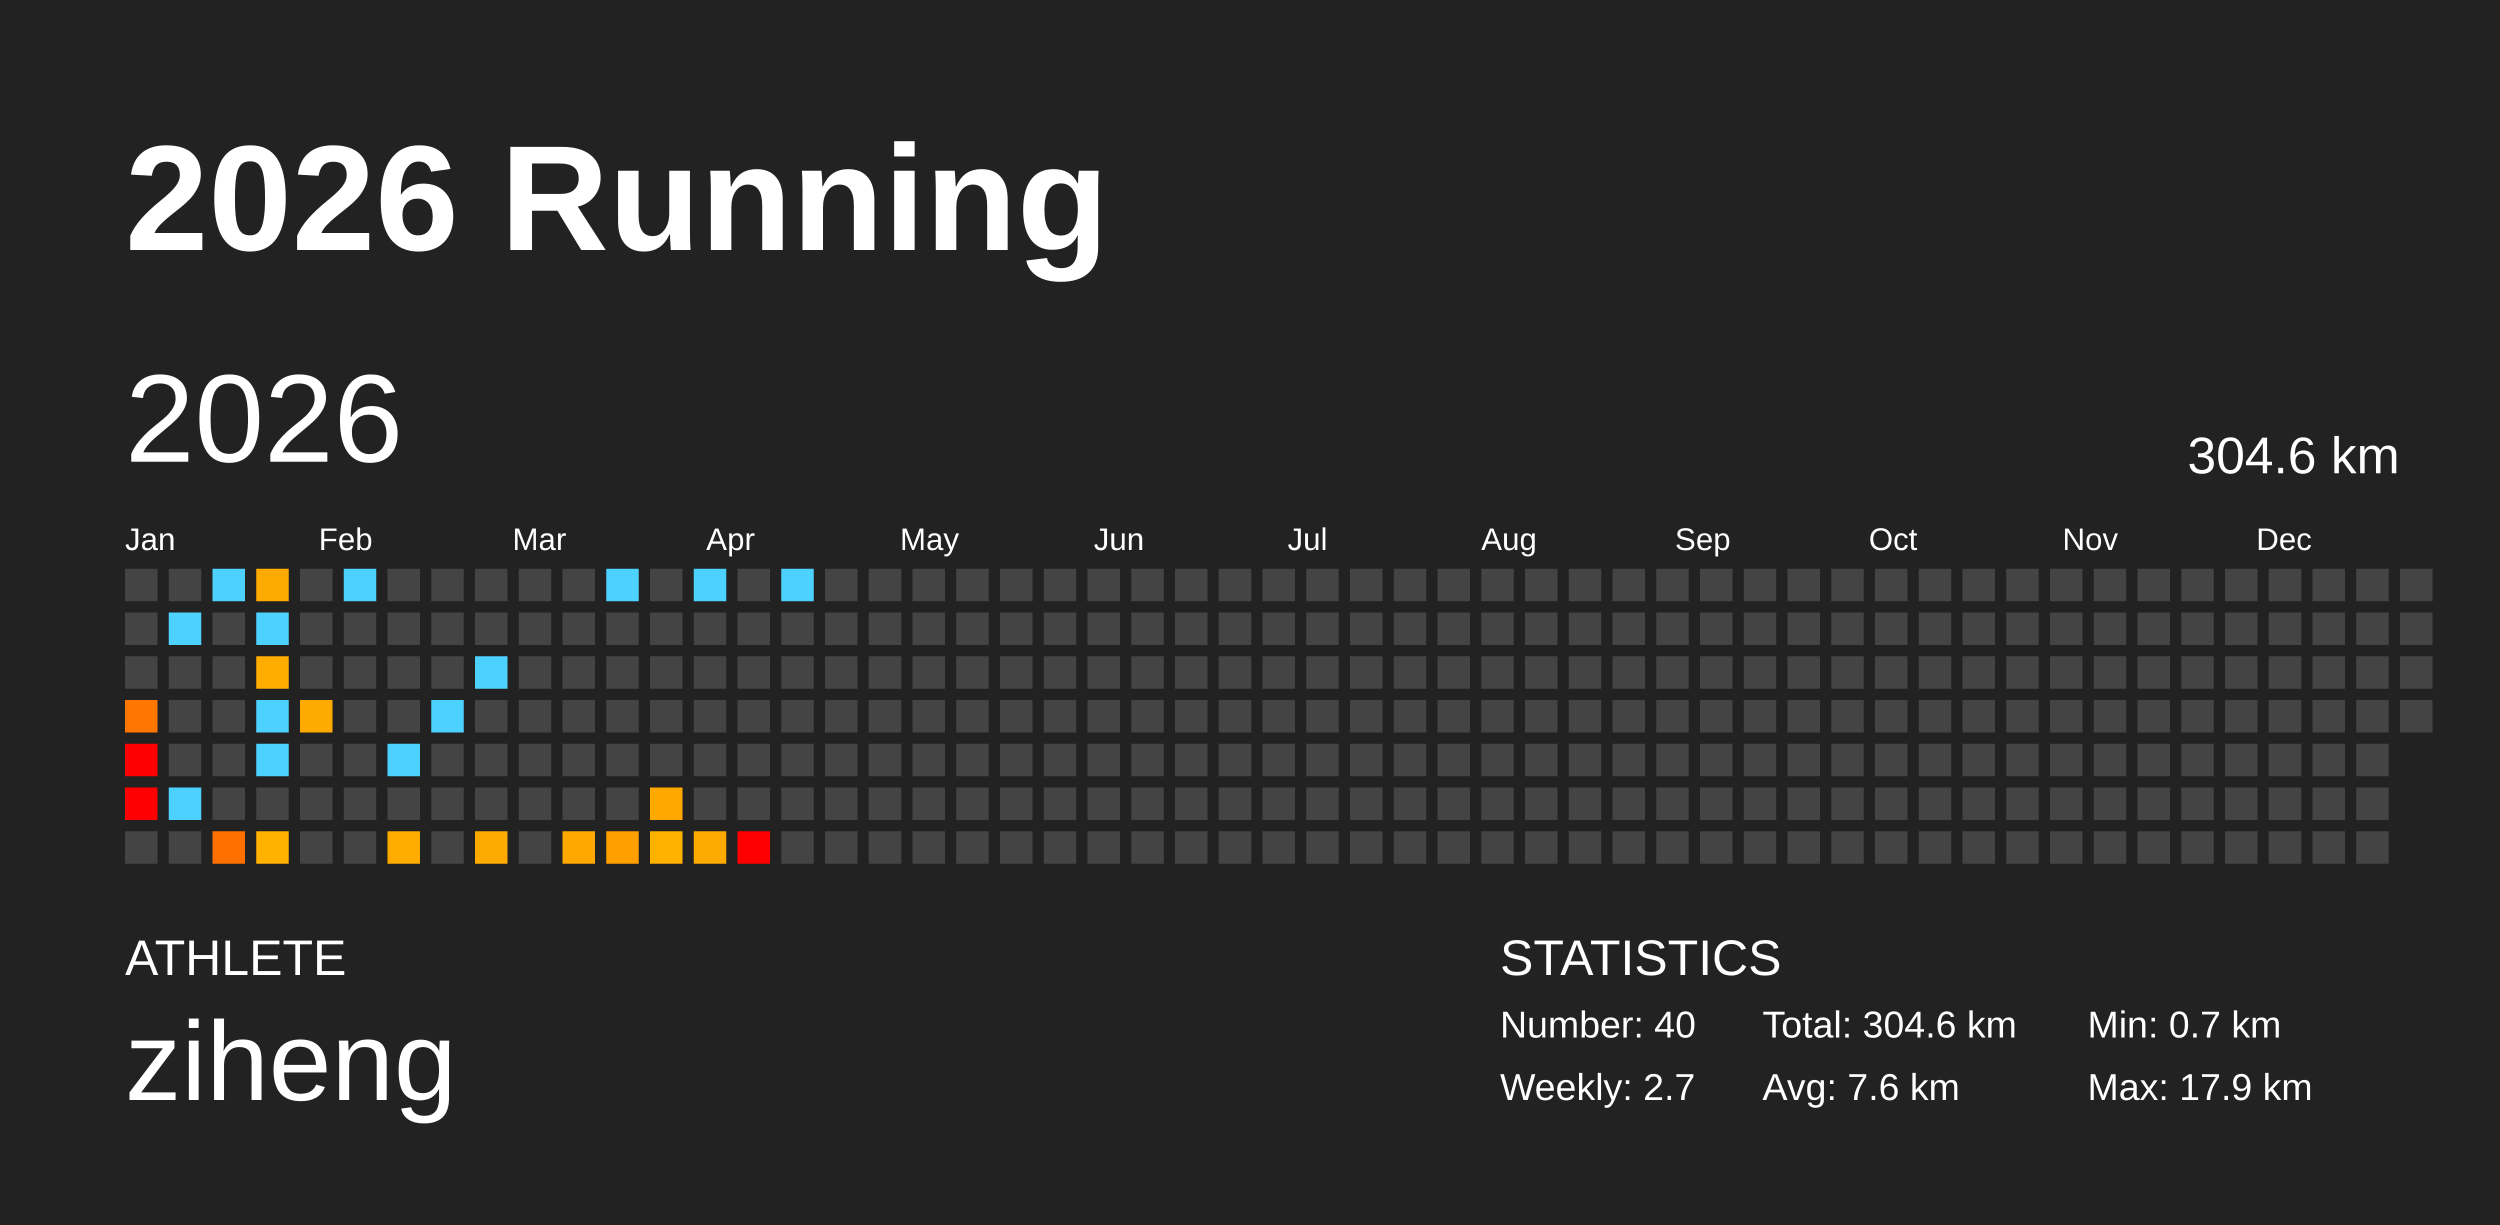
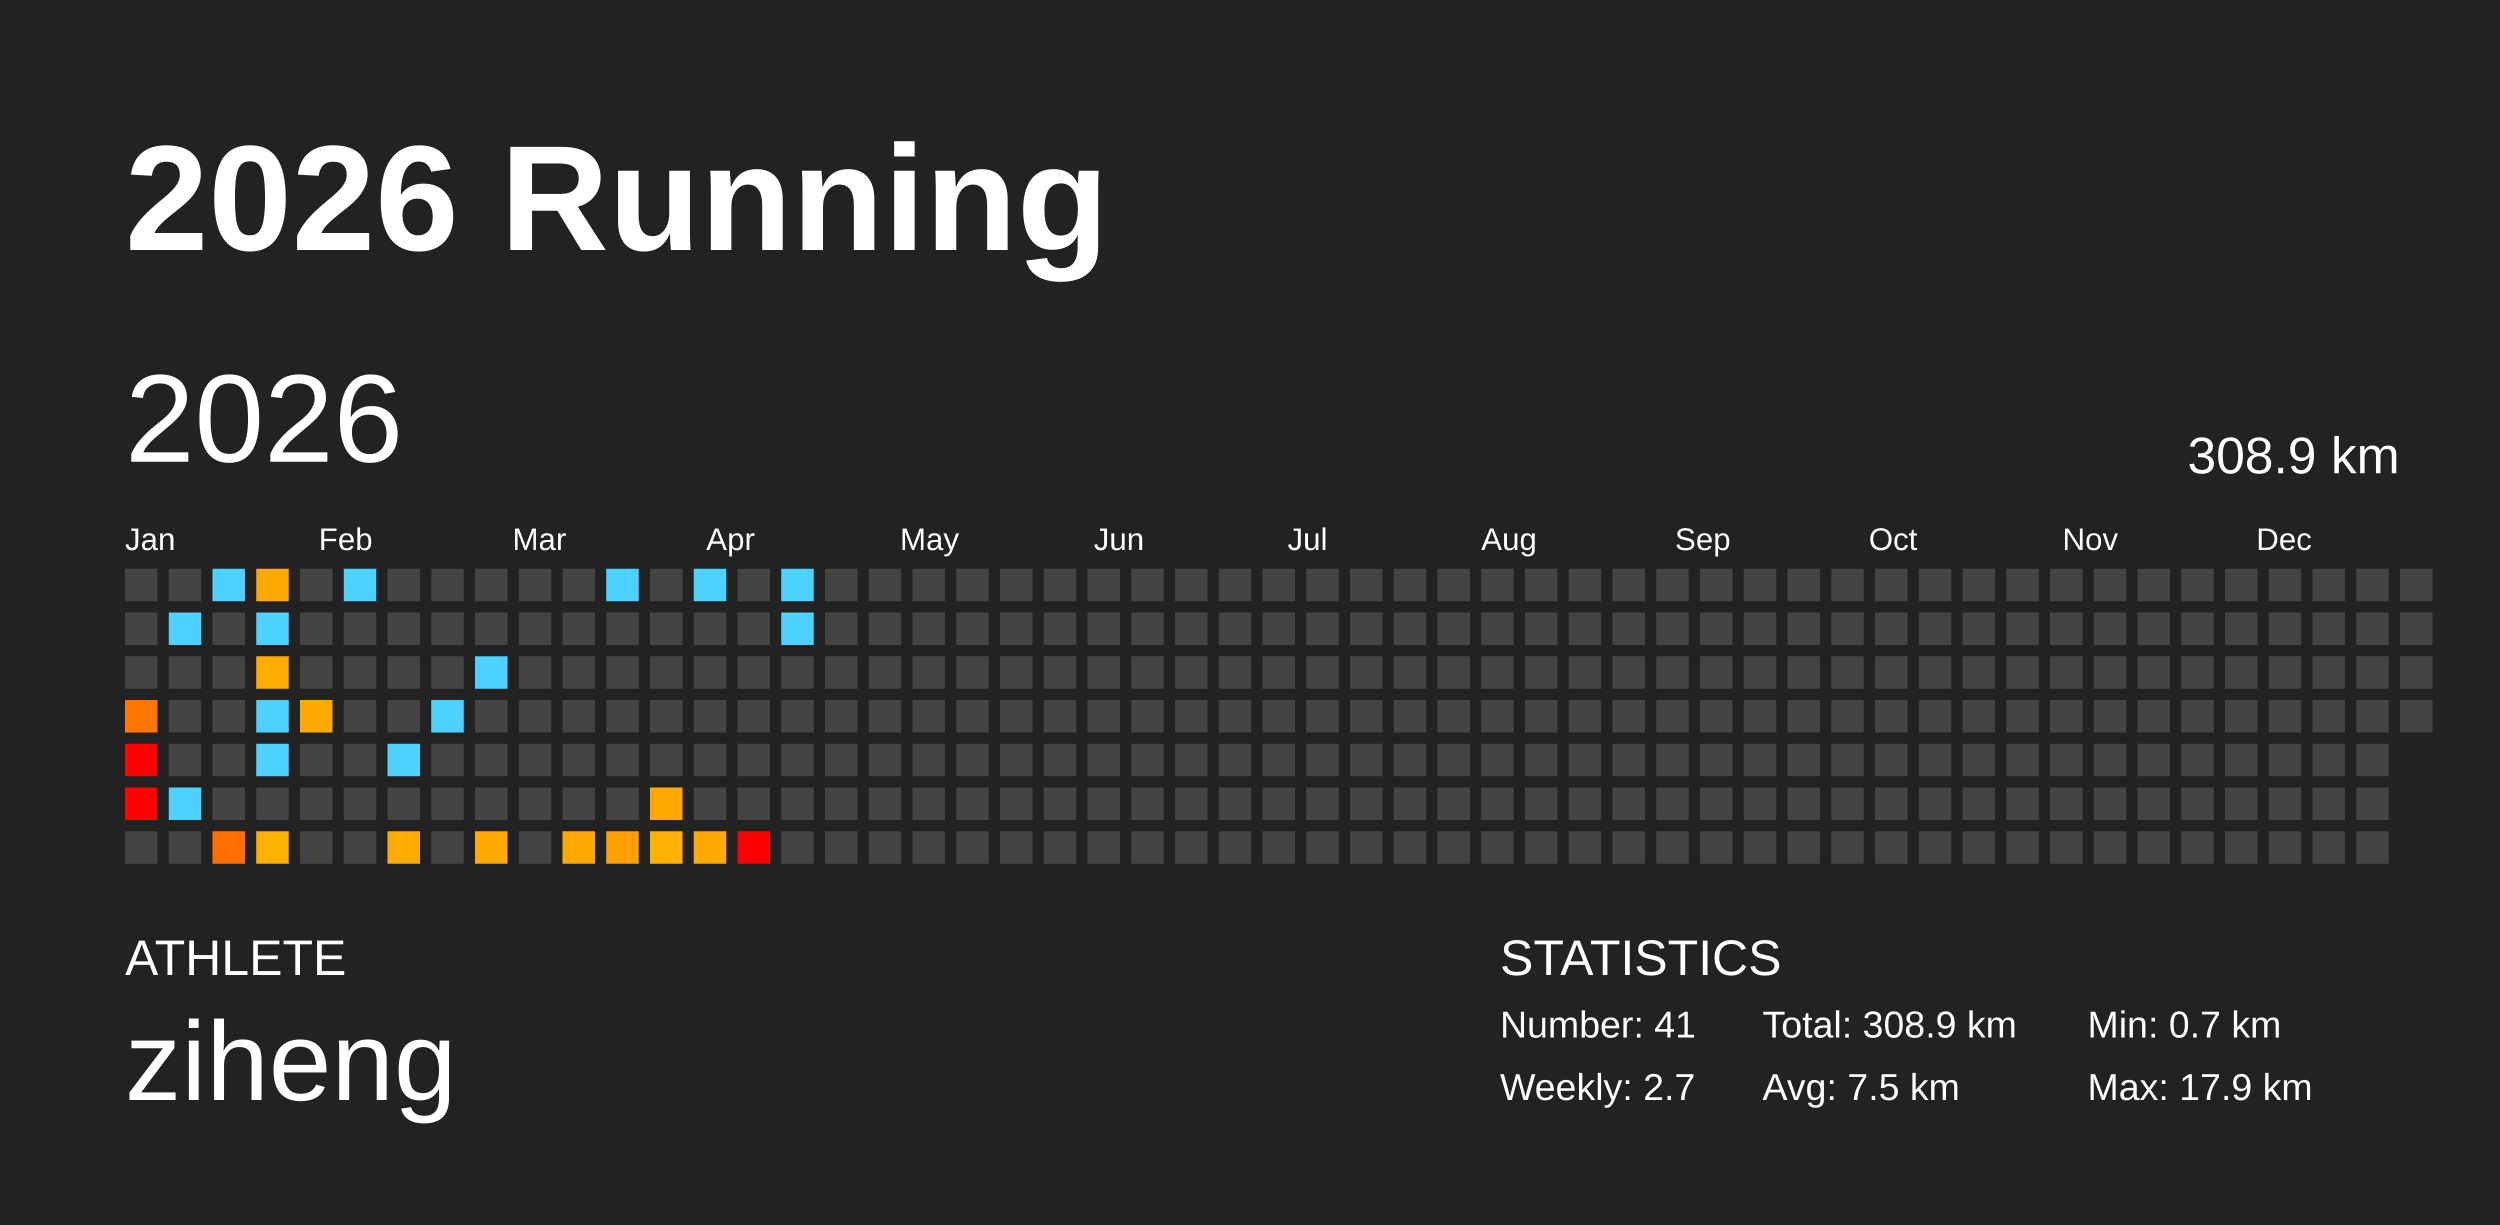
<svg xmlns="http://www.w3.org/2000/svg" baseProfile="full" height="98mm" version="1.1" viewBox="0,0,200,98" width="200mm">
  <defs />
  <rect fill="#222222" height="98" width="200" x="0" y="0" />
  <text fill="#FFFFFF" style="font-size:12px; font-family:Arial; font-weight:bold;" x="10" y="20">2026 Running</text>
  <text fill="#FFFFFF" style="font-size:4px; font-family:Arial" x="10" y="78">ATHLETE</text>
  <text fill="#FFFFFF" style="font-size:9px; font-family:Arial" x="10" y="88">ziheng</text>
  <text fill="#FFFFFF" style="font-size:4px; font-family:Arial" x="120" y="78">STATISTICS</text>
-   <text fill="#FFFFFF" style="font-size:3px; font-family:Arial" x="120" y="83">Number: 40</text>
+   <text fill="#FFFFFF" style="font-size:3px; font-family:Arial" x="120" y="83">Number: 41</text>
  <text fill="#FFFFFF" style="font-size:3px; font-family:Arial" x="120" y="88">Weekly: 2.7</text>
-   <text fill="#FFFFFF" style="font-size:3px; font-family:Arial" x="141" y="83">Total: 304.6 km</text>
-   <text fill="#FFFFFF" style="font-size:3px; font-family:Arial" x="141" y="88">Avg: 7.6 km</text>
+   <text fill="#FFFFFF" style="font-size:3px; font-family:Arial" x="141" y="83">Total: 308.9 km</text>
+   <text fill="#FFFFFF" style="font-size:3px; font-family:Arial" x="141" y="88">Avg: 7.5 km</text>
  <text fill="#FFFFFF" style="font-size:3px; font-family:Arial" x="167" y="83">Min: 0.7 km</text>
  <text fill="#FFFFFF" style="font-size:3px; font-family:Arial" x="167" y="88">Max: 17.9 km</text>
  <text dominant-baseline="hanging" fill="#FFFFFF" style="font-size:10.0px; font-family:Arial;" x="10" y="30">2026</text>
-   <text dominant-baseline="hanging" fill="#FFFFFF" style="font-size:4.125px; font-family:Arial;" x="175" y="35">304.6 km</text>
+   <text dominant-baseline="hanging" fill="#FFFFFF" style="font-size:4.125px; font-family:Arial;" x="175" y="35">308.9 km</text>
  <text fill="#FFFFFF" style="font-size:2.5px; font-family:Arial" x="10.0" y="44">Jan</text>
  <text fill="#FFFFFF" style="font-size:2.5px; font-family:Arial" x="25.5" y="44">Feb</text>
  <text fill="#FFFFFF" style="font-size:2.5px; font-family:Arial" x="41.0" y="44">Mar</text>
  <text fill="#FFFFFF" style="font-size:2.5px; font-family:Arial" x="56.5" y="44">Apr</text>
  <text fill="#FFFFFF" style="font-size:2.5px; font-family:Arial" x="72.0" y="44">May</text>
  <text fill="#FFFFFF" style="font-size:2.5px; font-family:Arial" x="87.5" y="44">Jun</text>
  <text fill="#FFFFFF" style="font-size:2.5px; font-family:Arial" x="103.0" y="44">Jul</text>
  <text fill="#FFFFFF" style="font-size:2.5px; font-family:Arial" x="118.5" y="44">Aug</text>
  <text fill="#FFFFFF" style="font-size:2.5px; font-family:Arial" x="134.0" y="44">Sep</text>
  <text fill="#FFFFFF" style="font-size:2.5px; font-family:Arial" x="149.5" y="44">Oct</text>
  <text fill="#FFFFFF" style="font-size:2.5px; font-family:Arial" x="165.0" y="44">Nov</text>
  <text fill="#FFFFFF" style="font-size:2.5px; font-family:Arial" x="180.5" y="44">Dec</text>
  <rect fill="#444444" height="2.6" width="2.6" x="10.0" y="45.5" />
  <rect fill="#444444" height="2.6" width="2.6" x="10.0" y="49.0" />
  <rect fill="#444444" height="2.6" width="2.6" x="10.0" y="52.5" />
  <rect fill="#ff7600" height="2.6" width="2.6" x="10.0" y="56.0" />
  <rect fill="red" height="2.6" width="2.6" x="10.0" y="59.5" />
  <rect fill="red" height="2.6" width="2.6" x="10.0" y="63.0" />
  <rect fill="#444444" height="2.6" width="2.6" x="10.0" y="66.5" />
  <rect fill="#444444" height="2.6" width="2.6" x="13.5" y="45.5" />
  <rect fill="#4dd2ff" height="2.6" width="2.6" x="13.5" y="49.0" />
  <rect fill="#444444" height="2.6" width="2.6" x="13.5" y="52.5" />
  <rect fill="#444444" height="2.6" width="2.6" x="13.5" y="56.0" />
  <rect fill="#444444" height="2.6" width="2.6" x="13.5" y="59.5" />
  <rect fill="#4dd2ff" height="2.6" width="2.6" x="13.5" y="63.0" />
  <rect fill="#444444" height="2.6" width="2.6" x="13.5" y="66.5" />
  <rect fill="#4dd2ff" height="2.6" width="2.6" x="17.0" y="45.5" />
  <rect fill="#444444" height="2.6" width="2.6" x="17.0" y="49.0" />
  <rect fill="#444444" height="2.6" width="2.6" x="17.0" y="52.5" />
  <rect fill="#444444" height="2.6" width="2.6" x="17.0" y="56.0" />
  <rect fill="#444444" height="2.6" width="2.6" x="17.0" y="59.5" />
  <rect fill="#444444" height="2.6" width="2.6" x="17.0" y="63.0" />
  <rect fill="#ff6f00" height="2.6" width="2.6" x="17.0" y="66.5" />
  <rect fill="#ffaa00" height="2.6" width="2.6" x="20.5" y="45.5" />
  <rect fill="#4dd2ff" height="2.6" width="2.6" x="20.5" y="49.0" />
  <rect fill="#ffad00" height="2.6" width="2.6" x="20.5" y="52.5" />
  <rect fill="#4dd2ff" height="2.6" width="2.6" x="20.5" y="56.0" />
  <rect fill="#4dd2ff" height="2.6" width="2.6" x="20.5" y="59.5" />
  <rect fill="#444444" height="2.6" width="2.6" x="20.5" y="63.0" />
  <rect fill="#ffb100" height="2.6" width="2.6" x="20.5" y="66.5" />
  <rect fill="#444444" height="2.6" width="2.6" x="24.0" y="45.5" />
  <rect fill="#444444" height="2.6" width="2.6" x="24.0" y="49.0" />
  <rect fill="#444444" height="2.6" width="2.6" x="24.0" y="52.5" />
  <rect fill="#ffaa00" height="2.6" width="2.6" x="24.0" y="56.0" />
  <rect fill="#444444" height="2.6" width="2.6" x="24.0" y="59.5" />
  <rect fill="#444444" height="2.6" width="2.6" x="24.0" y="63.0" />
  <rect fill="#444444" height="2.6" width="2.6" x="24.0" y="66.5" />
  <rect fill="#4dd2ff" height="2.6" width="2.6" x="27.5" y="45.5" />
  <rect fill="#444444" height="2.6" width="2.6" x="27.5" y="49.0" />
  <rect fill="#444444" height="2.6" width="2.6" x="27.5" y="52.5" />
  <rect fill="#444444" height="2.6" width="2.6" x="27.5" y="56.0" />
  <rect fill="#444444" height="2.6" width="2.6" x="27.5" y="59.5" />
  <rect fill="#444444" height="2.6" width="2.6" x="27.5" y="63.0" />
  <rect fill="#444444" height="2.6" width="2.6" x="27.5" y="66.5" />
  <rect fill="#444444" height="2.6" width="2.6" x="31.0" y="45.5" />
  <rect fill="#444444" height="2.6" width="2.6" x="31.0" y="49.0" />
  <rect fill="#444444" height="2.6" width="2.6" x="31.0" y="52.5" />
  <rect fill="#444444" height="2.6" width="2.6" x="31.0" y="56.0" />
  <rect fill="#4dd2ff" height="2.6" width="2.6" x="31.0" y="59.5" />
  <rect fill="#444444" height="2.6" width="2.6" x="31.0" y="63.0" />
  <rect fill="#ffab00" height="2.6" width="2.6" x="31.0" y="66.5" />
  <rect fill="#444444" height="2.6" width="2.6" x="34.5" y="45.5" />
  <rect fill="#444444" height="2.6" width="2.6" x="34.5" y="49.0" />
  <rect fill="#444444" height="2.6" width="2.6" x="34.5" y="52.5" />
  <rect fill="#4dd2ff" height="2.6" width="2.6" x="34.5" y="56.0" />
  <rect fill="#444444" height="2.6" width="2.6" x="34.5" y="59.5" />
  <rect fill="#444444" height="2.6" width="2.6" x="34.5" y="63.0" />
  <rect fill="#444444" height="2.6" width="2.6" x="34.5" y="66.5" />
  <rect fill="#444444" height="2.6" width="2.6" x="38.0" y="45.5" />
  <rect fill="#444444" height="2.6" width="2.6" x="38.0" y="49.0" />
  <rect fill="#4dd2ff" height="2.6" width="2.6" x="38.0" y="52.5" />
  <rect fill="#444444" height="2.6" width="2.6" x="38.0" y="56.0" />
  <rect fill="#444444" height="2.6" width="2.6" x="38.0" y="59.5" />
  <rect fill="#444444" height="2.6" width="2.6" x="38.0" y="63.0" />
  <rect fill="#ffaa00" height="2.6" width="2.6" x="38.0" y="66.5" />
  <rect fill="#444444" height="2.6" width="2.6" x="41.5" y="45.5" />
  <rect fill="#444444" height="2.6" width="2.6" x="41.5" y="49.0" />
  <rect fill="#444444" height="2.6" width="2.6" x="41.5" y="52.5" />
  <rect fill="#444444" height="2.6" width="2.6" x="41.5" y="56.0" />
  <rect fill="#444444" height="2.6" width="2.6" x="41.5" y="59.5" />
  <rect fill="#444444" height="2.6" width="2.6" x="41.5" y="63.0" />
  <rect fill="#444444" height="2.6" width="2.6" x="41.5" y="66.5" />
  <rect fill="#444444" height="2.6" width="2.6" x="45.0" y="45.5" />
  <rect fill="#444444" height="2.6" width="2.6" x="45.0" y="49.0" />
  <rect fill="#444444" height="2.6" width="2.6" x="45.0" y="52.5" />
  <rect fill="#444444" height="2.6" width="2.6" x="45.0" y="56.0" />
  <rect fill="#444444" height="2.6" width="2.6" x="45.0" y="59.5" />
  <rect fill="#444444" height="2.6" width="2.6" x="45.0" y="63.0" />
  <rect fill="#ffa900" height="2.6" width="2.6" x="45.0" y="66.5" />
  <rect fill="#4dd2ff" height="2.6" width="2.6" x="48.5" y="45.5" />
  <rect fill="#444444" height="2.6" width="2.6" x="48.5" y="49.0" />
  <rect fill="#444444" height="2.6" width="2.6" x="48.5" y="52.5" />
  <rect fill="#444444" height="2.6" width="2.6" x="48.5" y="56.0" />
  <rect fill="#444444" height="2.6" width="2.6" x="48.5" y="59.5" />
  <rect fill="#444444" height="2.6" width="2.6" x="48.5" y="63.0" />
  <rect fill="#ffa000" height="2.6" width="2.6" x="48.5" y="66.5" />
  <rect fill="#444444" height="2.6" width="2.6" x="52.0" y="45.5" />
  <rect fill="#444444" height="2.6" width="2.6" x="52.0" y="49.0" />
  <rect fill="#444444" height="2.6" width="2.6" x="52.0" y="52.5" />
  <rect fill="#444444" height="2.6" width="2.6" x="52.0" y="56.0" />
  <rect fill="#444444" height="2.6" width="2.6" x="52.0" y="59.5" />
  <rect fill="#ffa800" height="2.6" width="2.6" x="52.0" y="63.0" />
  <rect fill="#ffb100" height="2.6" width="2.6" x="52.0" y="66.5" />
  <rect fill="#4dd2ff" height="2.6" width="2.6" x="55.5" y="45.5" />
  <rect fill="#444444" height="2.6" width="2.6" x="55.5" y="49.0" />
  <rect fill="#444444" height="2.6" width="2.6" x="55.5" y="52.5" />
  <rect fill="#444444" height="2.6" width="2.6" x="55.5" y="56.0" />
  <rect fill="#444444" height="2.6" width="2.6" x="55.5" y="59.5" />
  <rect fill="#444444" height="2.6" width="2.6" x="55.5" y="63.0" />
  <rect fill="#ffaa00" height="2.6" width="2.6" x="55.5" y="66.5" />
  <rect fill="#444444" height="2.6" width="2.6" x="59.0" y="45.5" />
  <rect fill="#444444" height="2.6" width="2.6" x="59.0" y="49.0" />
  <rect fill="#444444" height="2.6" width="2.6" x="59.0" y="52.5" />
  <rect fill="#444444" height="2.6" width="2.6" x="59.0" y="56.0" />
  <rect fill="#444444" height="2.6" width="2.6" x="59.0" y="59.5" />
  <rect fill="#444444" height="2.6" width="2.6" x="59.0" y="63.0" />
  <rect fill="red" height="2.6" width="2.6" x="59.0" y="66.5" />
  <rect fill="#4dd2ff" height="2.6" width="2.6" x="62.5" y="45.5" />
-   <rect fill="#444444" height="2.6" width="2.6" x="62.5" y="49.0" />
+   <rect fill="#4dd2ff" height="2.6" width="2.6" x="62.5" y="49.0" />
  <rect fill="#444444" height="2.6" width="2.6" x="62.5" y="52.5" />
  <rect fill="#444444" height="2.6" width="2.6" x="62.5" y="56.0" />
  <rect fill="#444444" height="2.6" width="2.6" x="62.5" y="59.5" />
  <rect fill="#444444" height="2.6" width="2.6" x="62.5" y="63.0" />
  <rect fill="#444444" height="2.6" width="2.6" x="62.5" y="66.5" />
  <rect fill="#444444" height="2.6" width="2.6" x="66.0" y="45.5" />
  <rect fill="#444444" height="2.6" width="2.6" x="66.0" y="49.0" />
  <rect fill="#444444" height="2.6" width="2.6" x="66.0" y="52.5" />
  <rect fill="#444444" height="2.6" width="2.6" x="66.0" y="56.0" />
  <rect fill="#444444" height="2.6" width="2.6" x="66.0" y="59.5" />
  <rect fill="#444444" height="2.6" width="2.6" x="66.0" y="63.0" />
  <rect fill="#444444" height="2.6" width="2.6" x="66.0" y="66.5" />
  <rect fill="#444444" height="2.6" width="2.6" x="69.5" y="45.5" />
  <rect fill="#444444" height="2.6" width="2.6" x="69.5" y="49.0" />
  <rect fill="#444444" height="2.6" width="2.6" x="69.5" y="52.5" />
  <rect fill="#444444" height="2.6" width="2.6" x="69.5" y="56.0" />
  <rect fill="#444444" height="2.6" width="2.6" x="69.5" y="59.5" />
  <rect fill="#444444" height="2.6" width="2.6" x="69.5" y="63.0" />
  <rect fill="#444444" height="2.6" width="2.6" x="69.5" y="66.5" />
  <rect fill="#444444" height="2.6" width="2.6" x="73.0" y="45.5" />
  <rect fill="#444444" height="2.6" width="2.6" x="73.0" y="49.0" />
  <rect fill="#444444" height="2.6" width="2.6" x="73.0" y="52.5" />
  <rect fill="#444444" height="2.6" width="2.6" x="73.0" y="56.0" />
  <rect fill="#444444" height="2.6" width="2.6" x="73.0" y="59.5" />
  <rect fill="#444444" height="2.6" width="2.6" x="73.0" y="63.0" />
  <rect fill="#444444" height="2.6" width="2.6" x="73.0" y="66.5" />
  <rect fill="#444444" height="2.6" width="2.6" x="76.5" y="45.5" />
  <rect fill="#444444" height="2.6" width="2.6" x="76.5" y="49.0" />
  <rect fill="#444444" height="2.6" width="2.6" x="76.5" y="52.5" />
  <rect fill="#444444" height="2.6" width="2.6" x="76.5" y="56.0" />
  <rect fill="#444444" height="2.6" width="2.6" x="76.5" y="59.5" />
  <rect fill="#444444" height="2.6" width="2.6" x="76.5" y="63.0" />
  <rect fill="#444444" height="2.6" width="2.6" x="76.5" y="66.5" />
  <rect fill="#444444" height="2.6" width="2.6" x="80.0" y="45.5" />
  <rect fill="#444444" height="2.6" width="2.6" x="80.0" y="49.0" />
  <rect fill="#444444" height="2.6" width="2.6" x="80.0" y="52.5" />
  <rect fill="#444444" height="2.6" width="2.6" x="80.0" y="56.0" />
  <rect fill="#444444" height="2.6" width="2.6" x="80.0" y="59.5" />
  <rect fill="#444444" height="2.6" width="2.6" x="80.0" y="63.0" />
  <rect fill="#444444" height="2.6" width="2.6" x="80.0" y="66.5" />
  <rect fill="#444444" height="2.6" width="2.6" x="83.5" y="45.5" />
  <rect fill="#444444" height="2.6" width="2.6" x="83.5" y="49.0" />
  <rect fill="#444444" height="2.6" width="2.6" x="83.5" y="52.5" />
  <rect fill="#444444" height="2.6" width="2.6" x="83.5" y="56.0" />
  <rect fill="#444444" height="2.6" width="2.6" x="83.5" y="59.5" />
  <rect fill="#444444" height="2.6" width="2.6" x="83.5" y="63.0" />
  <rect fill="#444444" height="2.6" width="2.6" x="83.5" y="66.5" />
  <rect fill="#444444" height="2.6" width="2.6" x="87.0" y="45.5" />
  <rect fill="#444444" height="2.6" width="2.6" x="87.0" y="49.0" />
  <rect fill="#444444" height="2.6" width="2.6" x="87.0" y="52.5" />
  <rect fill="#444444" height="2.6" width="2.6" x="87.0" y="56.0" />
  <rect fill="#444444" height="2.6" width="2.6" x="87.0" y="59.5" />
  <rect fill="#444444" height="2.6" width="2.6" x="87.0" y="63.0" />
  <rect fill="#444444" height="2.6" width="2.6" x="87.0" y="66.5" />
  <rect fill="#444444" height="2.6" width="2.6" x="90.5" y="45.5" />
  <rect fill="#444444" height="2.6" width="2.6" x="90.5" y="49.0" />
  <rect fill="#444444" height="2.6" width="2.6" x="90.5" y="52.5" />
  <rect fill="#444444" height="2.6" width="2.6" x="90.5" y="56.0" />
  <rect fill="#444444" height="2.6" width="2.6" x="90.5" y="59.5" />
  <rect fill="#444444" height="2.6" width="2.6" x="90.5" y="63.0" />
  <rect fill="#444444" height="2.6" width="2.6" x="90.5" y="66.5" />
  <rect fill="#444444" height="2.6" width="2.6" x="94.0" y="45.5" />
  <rect fill="#444444" height="2.6" width="2.6" x="94.0" y="49.0" />
  <rect fill="#444444" height="2.6" width="2.6" x="94.0" y="52.5" />
  <rect fill="#444444" height="2.6" width="2.6" x="94.0" y="56.0" />
  <rect fill="#444444" height="2.6" width="2.6" x="94.0" y="59.5" />
  <rect fill="#444444" height="2.6" width="2.6" x="94.0" y="63.0" />
  <rect fill="#444444" height="2.6" width="2.6" x="94.0" y="66.5" />
  <rect fill="#444444" height="2.6" width="2.6" x="97.5" y="45.5" />
  <rect fill="#444444" height="2.6" width="2.6" x="97.5" y="49.0" />
  <rect fill="#444444" height="2.6" width="2.6" x="97.5" y="52.5" />
  <rect fill="#444444" height="2.6" width="2.6" x="97.5" y="56.0" />
  <rect fill="#444444" height="2.6" width="2.6" x="97.5" y="59.5" />
  <rect fill="#444444" height="2.6" width="2.6" x="97.5" y="63.0" />
  <rect fill="#444444" height="2.6" width="2.6" x="97.5" y="66.5" />
  <rect fill="#444444" height="2.6" width="2.6" x="101.0" y="45.5" />
  <rect fill="#444444" height="2.6" width="2.6" x="101.0" y="49.0" />
  <rect fill="#444444" height="2.6" width="2.6" x="101.0" y="52.5" />
  <rect fill="#444444" height="2.6" width="2.6" x="101.0" y="56.0" />
  <rect fill="#444444" height="2.6" width="2.6" x="101.0" y="59.5" />
  <rect fill="#444444" height="2.6" width="2.6" x="101.0" y="63.0" />
  <rect fill="#444444" height="2.6" width="2.6" x="101.0" y="66.5" />
  <rect fill="#444444" height="2.6" width="2.6" x="104.5" y="45.5" />
  <rect fill="#444444" height="2.6" width="2.6" x="104.5" y="49.0" />
  <rect fill="#444444" height="2.6" width="2.6" x="104.5" y="52.5" />
  <rect fill="#444444" height="2.6" width="2.6" x="104.5" y="56.0" />
  <rect fill="#444444" height="2.6" width="2.6" x="104.5" y="59.5" />
  <rect fill="#444444" height="2.6" width="2.6" x="104.5" y="63.0" />
  <rect fill="#444444" height="2.6" width="2.6" x="104.5" y="66.5" />
  <rect fill="#444444" height="2.6" width="2.6" x="108.0" y="45.5" />
  <rect fill="#444444" height="2.6" width="2.6" x="108.0" y="49.0" />
  <rect fill="#444444" height="2.6" width="2.6" x="108.0" y="52.5" />
  <rect fill="#444444" height="2.6" width="2.6" x="108.0" y="56.0" />
  <rect fill="#444444" height="2.6" width="2.6" x="108.0" y="59.5" />
  <rect fill="#444444" height="2.6" width="2.6" x="108.0" y="63.0" />
  <rect fill="#444444" height="2.6" width="2.6" x="108.0" y="66.5" />
  <rect fill="#444444" height="2.6" width="2.6" x="111.5" y="45.5" />
  <rect fill="#444444" height="2.6" width="2.6" x="111.5" y="49.0" />
  <rect fill="#444444" height="2.6" width="2.6" x="111.5" y="52.5" />
  <rect fill="#444444" height="2.6" width="2.6" x="111.5" y="56.0" />
  <rect fill="#444444" height="2.6" width="2.6" x="111.5" y="59.5" />
  <rect fill="#444444" height="2.6" width="2.6" x="111.5" y="63.0" />
  <rect fill="#444444" height="2.6" width="2.6" x="111.5" y="66.5" />
  <rect fill="#444444" height="2.6" width="2.6" x="115.0" y="45.5" />
  <rect fill="#444444" height="2.6" width="2.6" x="115.0" y="49.0" />
  <rect fill="#444444" height="2.6" width="2.6" x="115.0" y="52.5" />
  <rect fill="#444444" height="2.6" width="2.6" x="115.0" y="56.0" />
  <rect fill="#444444" height="2.6" width="2.6" x="115.0" y="59.5" />
  <rect fill="#444444" height="2.6" width="2.6" x="115.0" y="63.0" />
  <rect fill="#444444" height="2.6" width="2.6" x="115.0" y="66.5" />
  <rect fill="#444444" height="2.6" width="2.6" x="118.5" y="45.5" />
  <rect fill="#444444" height="2.6" width="2.6" x="118.5" y="49.0" />
  <rect fill="#444444" height="2.6" width="2.6" x="118.5" y="52.5" />
  <rect fill="#444444" height="2.6" width="2.6" x="118.5" y="56.0" />
  <rect fill="#444444" height="2.6" width="2.6" x="118.5" y="59.5" />
  <rect fill="#444444" height="2.6" width="2.6" x="118.5" y="63.0" />
  <rect fill="#444444" height="2.6" width="2.6" x="118.5" y="66.5" />
  <rect fill="#444444" height="2.6" width="2.6" x="122.0" y="45.5" />
  <rect fill="#444444" height="2.6" width="2.6" x="122.0" y="49.0" />
  <rect fill="#444444" height="2.6" width="2.6" x="122.0" y="52.5" />
  <rect fill="#444444" height="2.6" width="2.6" x="122.0" y="56.0" />
  <rect fill="#444444" height="2.6" width="2.6" x="122.0" y="59.5" />
  <rect fill="#444444" height="2.6" width="2.6" x="122.0" y="63.0" />
  <rect fill="#444444" height="2.6" width="2.6" x="122.0" y="66.5" />
  <rect fill="#444444" height="2.6" width="2.6" x="125.5" y="45.5" />
  <rect fill="#444444" height="2.6" width="2.6" x="125.5" y="49.0" />
  <rect fill="#444444" height="2.6" width="2.6" x="125.5" y="52.5" />
  <rect fill="#444444" height="2.6" width="2.6" x="125.5" y="56.0" />
  <rect fill="#444444" height="2.6" width="2.6" x="125.5" y="59.5" />
  <rect fill="#444444" height="2.6" width="2.6" x="125.5" y="63.0" />
  <rect fill="#444444" height="2.6" width="2.6" x="125.5" y="66.5" />
  <rect fill="#444444" height="2.6" width="2.6" x="129.0" y="45.5" />
  <rect fill="#444444" height="2.6" width="2.6" x="129.0" y="49.0" />
  <rect fill="#444444" height="2.6" width="2.6" x="129.0" y="52.5" />
  <rect fill="#444444" height="2.6" width="2.6" x="129.0" y="56.0" />
  <rect fill="#444444" height="2.6" width="2.6" x="129.0" y="59.5" />
  <rect fill="#444444" height="2.6" width="2.6" x="129.0" y="63.0" />
  <rect fill="#444444" height="2.6" width="2.6" x="129.0" y="66.5" />
  <rect fill="#444444" height="2.6" width="2.6" x="132.5" y="45.5" />
  <rect fill="#444444" height="2.6" width="2.6" x="132.5" y="49.0" />
  <rect fill="#444444" height="2.6" width="2.6" x="132.5" y="52.5" />
  <rect fill="#444444" height="2.6" width="2.6" x="132.5" y="56.0" />
  <rect fill="#444444" height="2.6" width="2.6" x="132.5" y="59.5" />
  <rect fill="#444444" height="2.6" width="2.6" x="132.5" y="63.0" />
  <rect fill="#444444" height="2.6" width="2.6" x="132.5" y="66.5" />
  <rect fill="#444444" height="2.6" width="2.6" x="136.0" y="45.5" />
  <rect fill="#444444" height="2.6" width="2.6" x="136.0" y="49.0" />
  <rect fill="#444444" height="2.6" width="2.6" x="136.0" y="52.5" />
  <rect fill="#444444" height="2.6" width="2.6" x="136.0" y="56.0" />
  <rect fill="#444444" height="2.6" width="2.6" x="136.0" y="59.5" />
  <rect fill="#444444" height="2.6" width="2.6" x="136.0" y="63.0" />
  <rect fill="#444444" height="2.6" width="2.6" x="136.0" y="66.5" />
  <rect fill="#444444" height="2.6" width="2.6" x="139.5" y="45.5" />
  <rect fill="#444444" height="2.6" width="2.6" x="139.5" y="49.0" />
  <rect fill="#444444" height="2.6" width="2.6" x="139.5" y="52.5" />
  <rect fill="#444444" height="2.6" width="2.6" x="139.5" y="56.0" />
  <rect fill="#444444" height="2.6" width="2.6" x="139.5" y="59.5" />
  <rect fill="#444444" height="2.6" width="2.6" x="139.5" y="63.0" />
  <rect fill="#444444" height="2.6" width="2.6" x="139.5" y="66.5" />
  <rect fill="#444444" height="2.6" width="2.6" x="143.0" y="45.5" />
  <rect fill="#444444" height="2.6" width="2.6" x="143.0" y="49.0" />
  <rect fill="#444444" height="2.6" width="2.6" x="143.0" y="52.5" />
  <rect fill="#444444" height="2.6" width="2.6" x="143.0" y="56.0" />
  <rect fill="#444444" height="2.6" width="2.6" x="143.0" y="59.5" />
  <rect fill="#444444" height="2.6" width="2.6" x="143.0" y="63.0" />
  <rect fill="#444444" height="2.6" width="2.6" x="143.0" y="66.5" />
  <rect fill="#444444" height="2.6" width="2.6" x="146.5" y="45.5" />
  <rect fill="#444444" height="2.6" width="2.6" x="146.5" y="49.0" />
  <rect fill="#444444" height="2.6" width="2.6" x="146.5" y="52.5" />
  <rect fill="#444444" height="2.6" width="2.6" x="146.5" y="56.0" />
  <rect fill="#444444" height="2.6" width="2.6" x="146.5" y="59.5" />
  <rect fill="#444444" height="2.6" width="2.6" x="146.5" y="63.0" />
  <rect fill="#444444" height="2.6" width="2.6" x="146.5" y="66.5" />
  <rect fill="#444444" height="2.6" width="2.6" x="150.0" y="45.5" />
  <rect fill="#444444" height="2.6" width="2.6" x="150.0" y="49.0" />
  <rect fill="#444444" height="2.6" width="2.6" x="150.0" y="52.5" />
  <rect fill="#444444" height="2.6" width="2.6" x="150.0" y="56.0" />
  <rect fill="#444444" height="2.6" width="2.6" x="150.0" y="59.5" />
  <rect fill="#444444" height="2.6" width="2.6" x="150.0" y="63.0" />
  <rect fill="#444444" height="2.6" width="2.6" x="150.0" y="66.5" />
  <rect fill="#444444" height="2.6" width="2.6" x="153.5" y="45.5" />
  <rect fill="#444444" height="2.6" width="2.6" x="153.5" y="49.0" />
  <rect fill="#444444" height="2.6" width="2.6" x="153.5" y="52.5" />
  <rect fill="#444444" height="2.6" width="2.6" x="153.5" y="56.0" />
  <rect fill="#444444" height="2.6" width="2.6" x="153.5" y="59.5" />
  <rect fill="#444444" height="2.6" width="2.6" x="153.5" y="63.0" />
  <rect fill="#444444" height="2.6" width="2.6" x="153.5" y="66.5" />
  <rect fill="#444444" height="2.6" width="2.6" x="157.0" y="45.5" />
  <rect fill="#444444" height="2.6" width="2.6" x="157.0" y="49.0" />
  <rect fill="#444444" height="2.6" width="2.6" x="157.0" y="52.5" />
  <rect fill="#444444" height="2.6" width="2.6" x="157.0" y="56.0" />
  <rect fill="#444444" height="2.6" width="2.6" x="157.0" y="59.5" />
  <rect fill="#444444" height="2.6" width="2.6" x="157.0" y="63.0" />
  <rect fill="#444444" height="2.6" width="2.6" x="157.0" y="66.5" />
  <rect fill="#444444" height="2.6" width="2.6" x="160.5" y="45.5" />
  <rect fill="#444444" height="2.6" width="2.6" x="160.5" y="49.0" />
  <rect fill="#444444" height="2.6" width="2.6" x="160.5" y="52.5" />
  <rect fill="#444444" height="2.6" width="2.6" x="160.5" y="56.0" />
  <rect fill="#444444" height="2.6" width="2.6" x="160.5" y="59.5" />
  <rect fill="#444444" height="2.6" width="2.6" x="160.5" y="63.0" />
  <rect fill="#444444" height="2.6" width="2.6" x="160.5" y="66.5" />
  <rect fill="#444444" height="2.6" width="2.6" x="164.0" y="45.5" />
  <rect fill="#444444" height="2.6" width="2.6" x="164.0" y="49.0" />
  <rect fill="#444444" height="2.6" width="2.6" x="164.0" y="52.5" />
  <rect fill="#444444" height="2.6" width="2.6" x="164.0" y="56.0" />
  <rect fill="#444444" height="2.6" width="2.6" x="164.0" y="59.5" />
  <rect fill="#444444" height="2.6" width="2.6" x="164.0" y="63.0" />
  <rect fill="#444444" height="2.6" width="2.6" x="164.0" y="66.5" />
  <rect fill="#444444" height="2.6" width="2.6" x="167.5" y="45.5" />
  <rect fill="#444444" height="2.6" width="2.6" x="167.5" y="49.0" />
  <rect fill="#444444" height="2.6" width="2.6" x="167.5" y="52.5" />
  <rect fill="#444444" height="2.6" width="2.6" x="167.5" y="56.0" />
  <rect fill="#444444" height="2.6" width="2.6" x="167.5" y="59.5" />
  <rect fill="#444444" height="2.6" width="2.6" x="167.5" y="63.0" />
  <rect fill="#444444" height="2.6" width="2.6" x="167.5" y="66.5" />
  <rect fill="#444444" height="2.6" width="2.6" x="171.0" y="45.5" />
  <rect fill="#444444" height="2.6" width="2.6" x="171.0" y="49.0" />
  <rect fill="#444444" height="2.6" width="2.6" x="171.0" y="52.5" />
  <rect fill="#444444" height="2.6" width="2.6" x="171.0" y="56.0" />
  <rect fill="#444444" height="2.6" width="2.6" x="171.0" y="59.5" />
  <rect fill="#444444" height="2.6" width="2.6" x="171.0" y="63.0" />
  <rect fill="#444444" height="2.6" width="2.6" x="171.0" y="66.5" />
  <rect fill="#444444" height="2.6" width="2.6" x="174.5" y="45.5" />
  <rect fill="#444444" height="2.6" width="2.6" x="174.5" y="49.0" />
  <rect fill="#444444" height="2.6" width="2.6" x="174.5" y="52.5" />
  <rect fill="#444444" height="2.6" width="2.6" x="174.5" y="56.0" />
  <rect fill="#444444" height="2.6" width="2.6" x="174.5" y="59.5" />
  <rect fill="#444444" height="2.6" width="2.6" x="174.5" y="63.0" />
  <rect fill="#444444" height="2.6" width="2.6" x="174.5" y="66.5" />
  <rect fill="#444444" height="2.6" width="2.6" x="178.0" y="45.5" />
  <rect fill="#444444" height="2.6" width="2.6" x="178.0" y="49.0" />
  <rect fill="#444444" height="2.6" width="2.6" x="178.0" y="52.5" />
  <rect fill="#444444" height="2.6" width="2.6" x="178.0" y="56.0" />
  <rect fill="#444444" height="2.6" width="2.6" x="178.0" y="59.5" />
  <rect fill="#444444" height="2.6" width="2.6" x="178.0" y="63.0" />
  <rect fill="#444444" height="2.6" width="2.6" x="178.0" y="66.5" />
  <rect fill="#444444" height="2.6" width="2.6" x="181.5" y="45.5" />
  <rect fill="#444444" height="2.6" width="2.6" x="181.5" y="49.0" />
  <rect fill="#444444" height="2.6" width="2.6" x="181.5" y="52.5" />
  <rect fill="#444444" height="2.6" width="2.6" x="181.5" y="56.0" />
  <rect fill="#444444" height="2.6" width="2.6" x="181.5" y="59.5" />
  <rect fill="#444444" height="2.6" width="2.6" x="181.5" y="63.0" />
  <rect fill="#444444" height="2.6" width="2.6" x="181.5" y="66.5" />
  <rect fill="#444444" height="2.6" width="2.6" x="185.0" y="45.5" />
  <rect fill="#444444" height="2.6" width="2.6" x="185.0" y="49.0" />
  <rect fill="#444444" height="2.6" width="2.6" x="185.0" y="52.5" />
  <rect fill="#444444" height="2.6" width="2.6" x="185.0" y="56.0" />
  <rect fill="#444444" height="2.6" width="2.6" x="185.0" y="59.5" />
  <rect fill="#444444" height="2.6" width="2.6" x="185.0" y="63.0" />
  <rect fill="#444444" height="2.6" width="2.6" x="185.0" y="66.5" />
  <rect fill="#444444" height="2.6" width="2.6" x="188.5" y="45.5" />
  <rect fill="#444444" height="2.6" width="2.6" x="188.5" y="49.0" />
  <rect fill="#444444" height="2.6" width="2.6" x="188.5" y="52.5" />
  <rect fill="#444444" height="2.6" width="2.6" x="188.5" y="56.0" />
  <rect fill="#444444" height="2.6" width="2.6" x="188.5" y="59.5" />
  <rect fill="#444444" height="2.6" width="2.6" x="188.5" y="63.0" />
  <rect fill="#444444" height="2.6" width="2.6" x="188.5" y="66.5" />
  <rect fill="#444444" height="2.6" width="2.6" x="192.0" y="45.5" />
  <rect fill="#444444" height="2.6" width="2.6" x="192.0" y="49.0" />
  <rect fill="#444444" height="2.6" width="2.6" x="192.0" y="52.5" />
  <rect fill="#444444" height="2.6" width="2.6" x="192.0" y="56.0" />
</svg>
